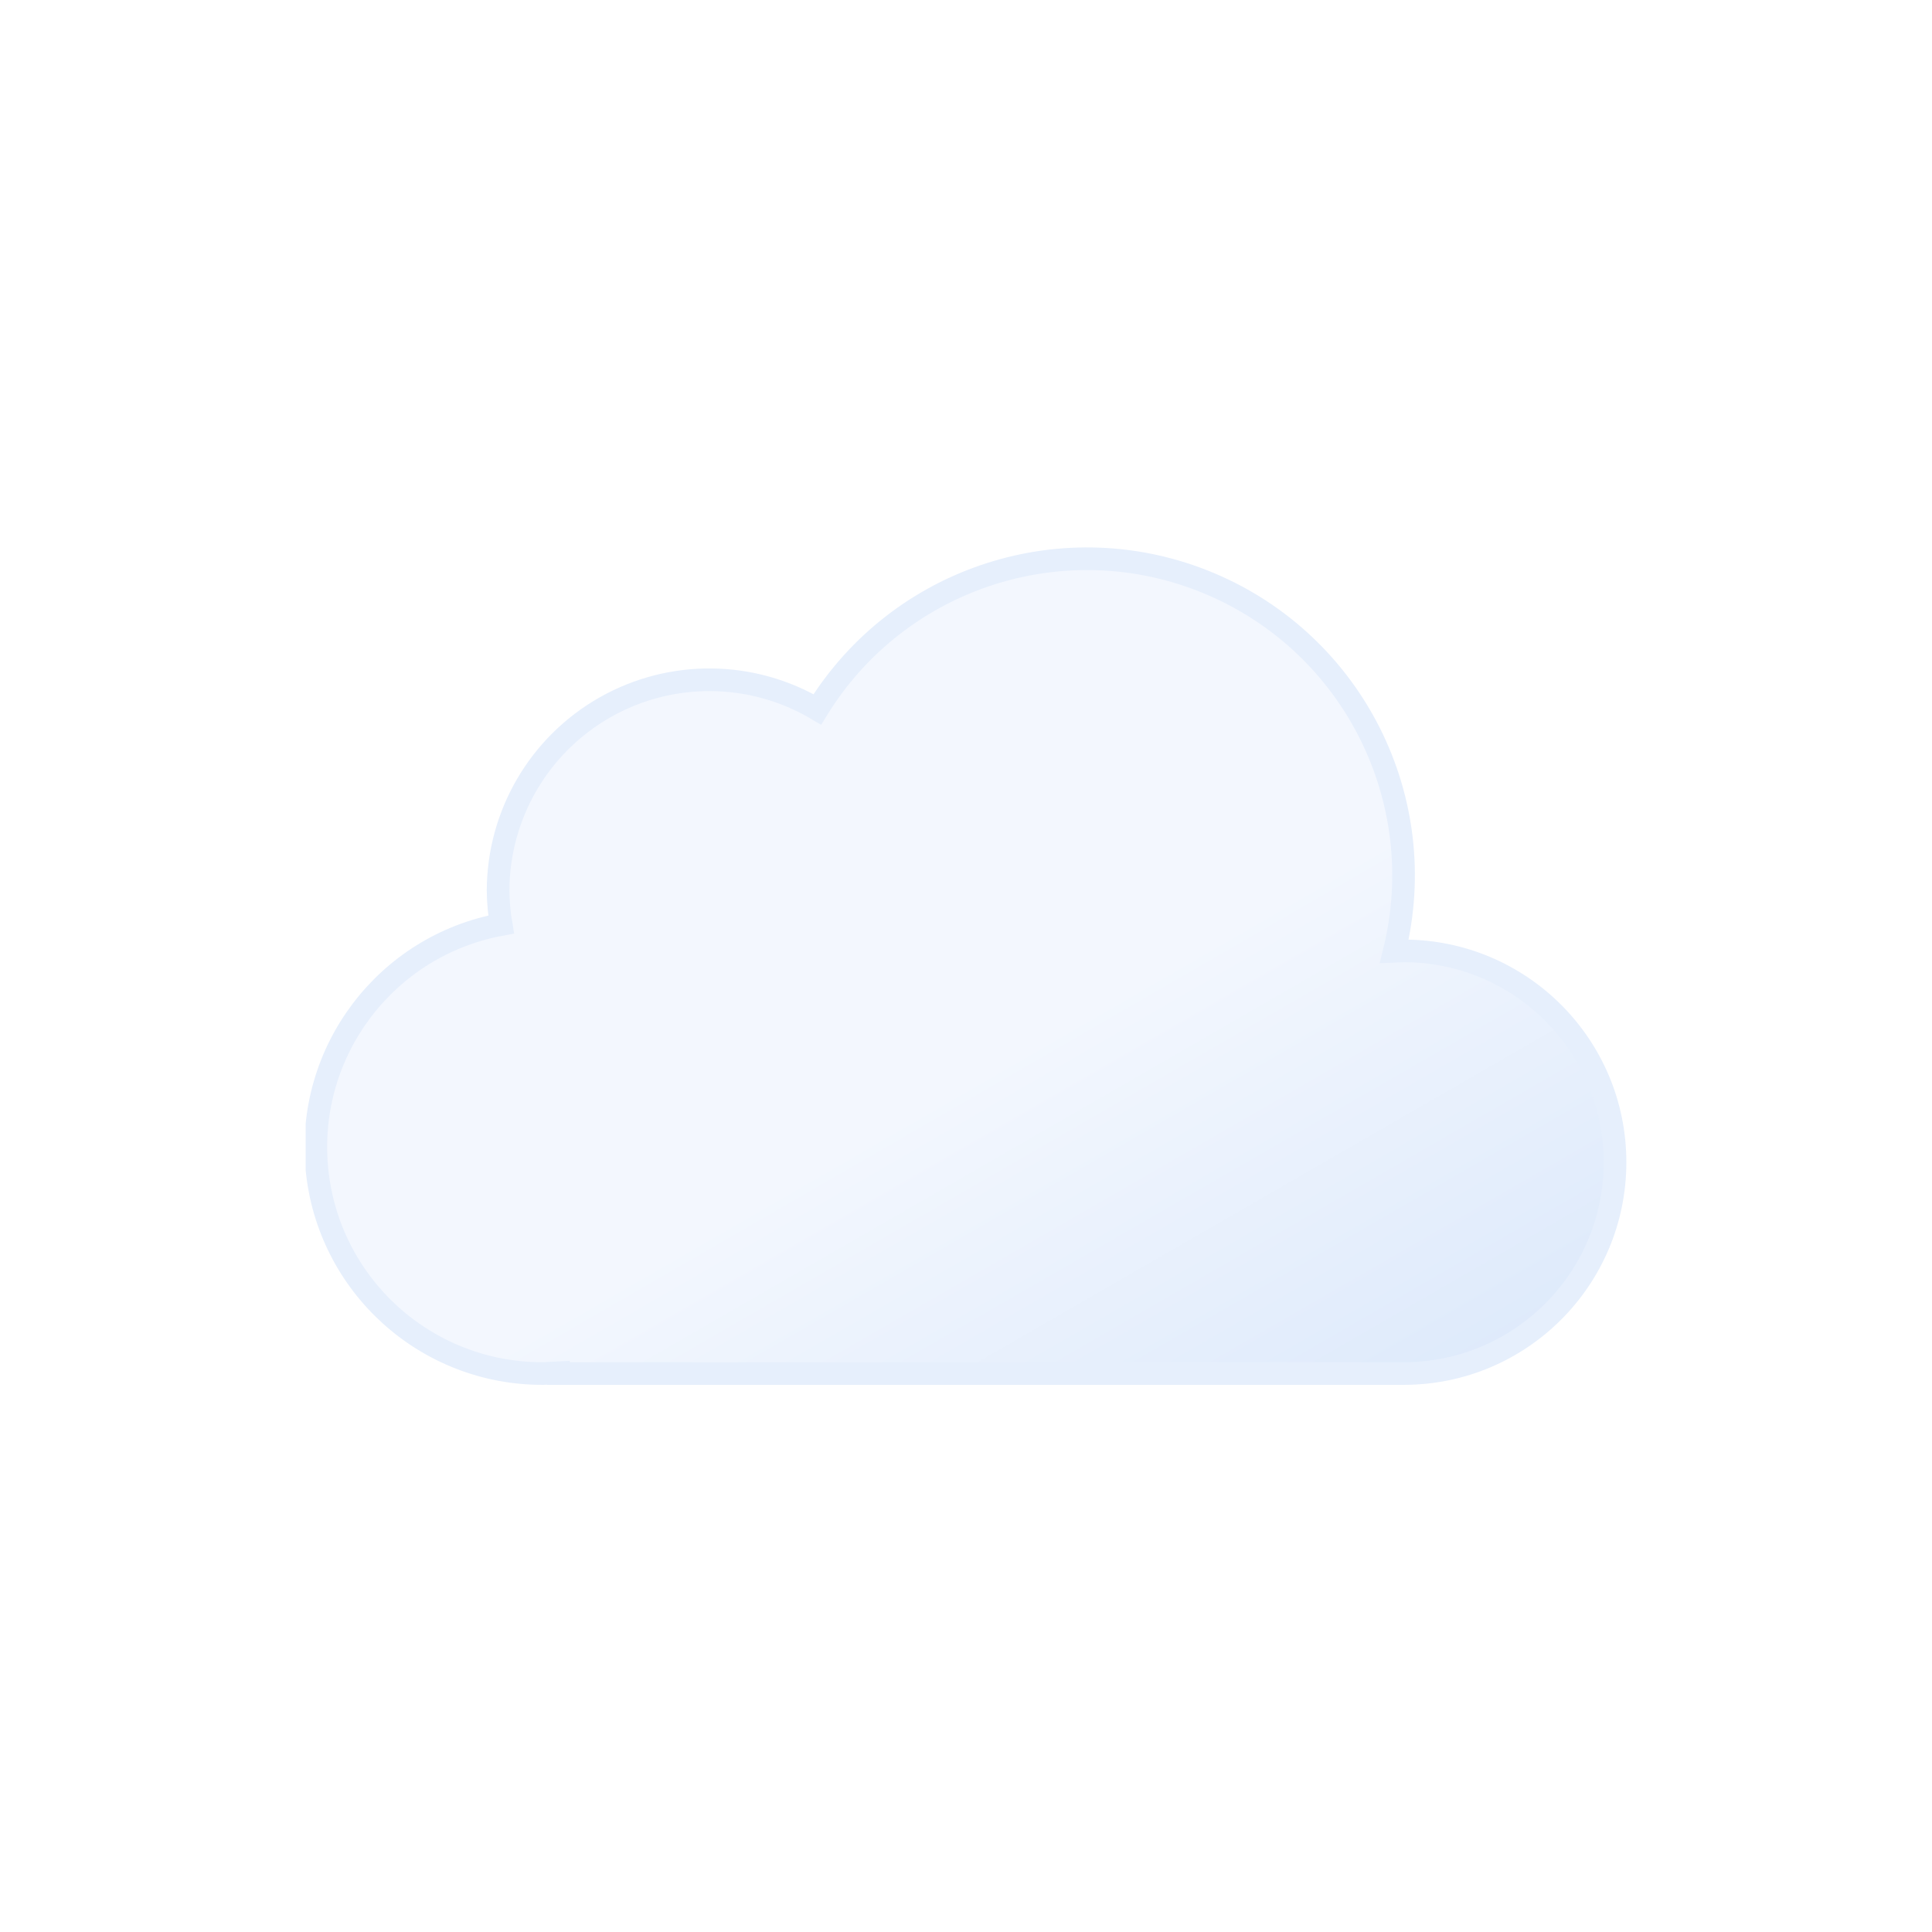
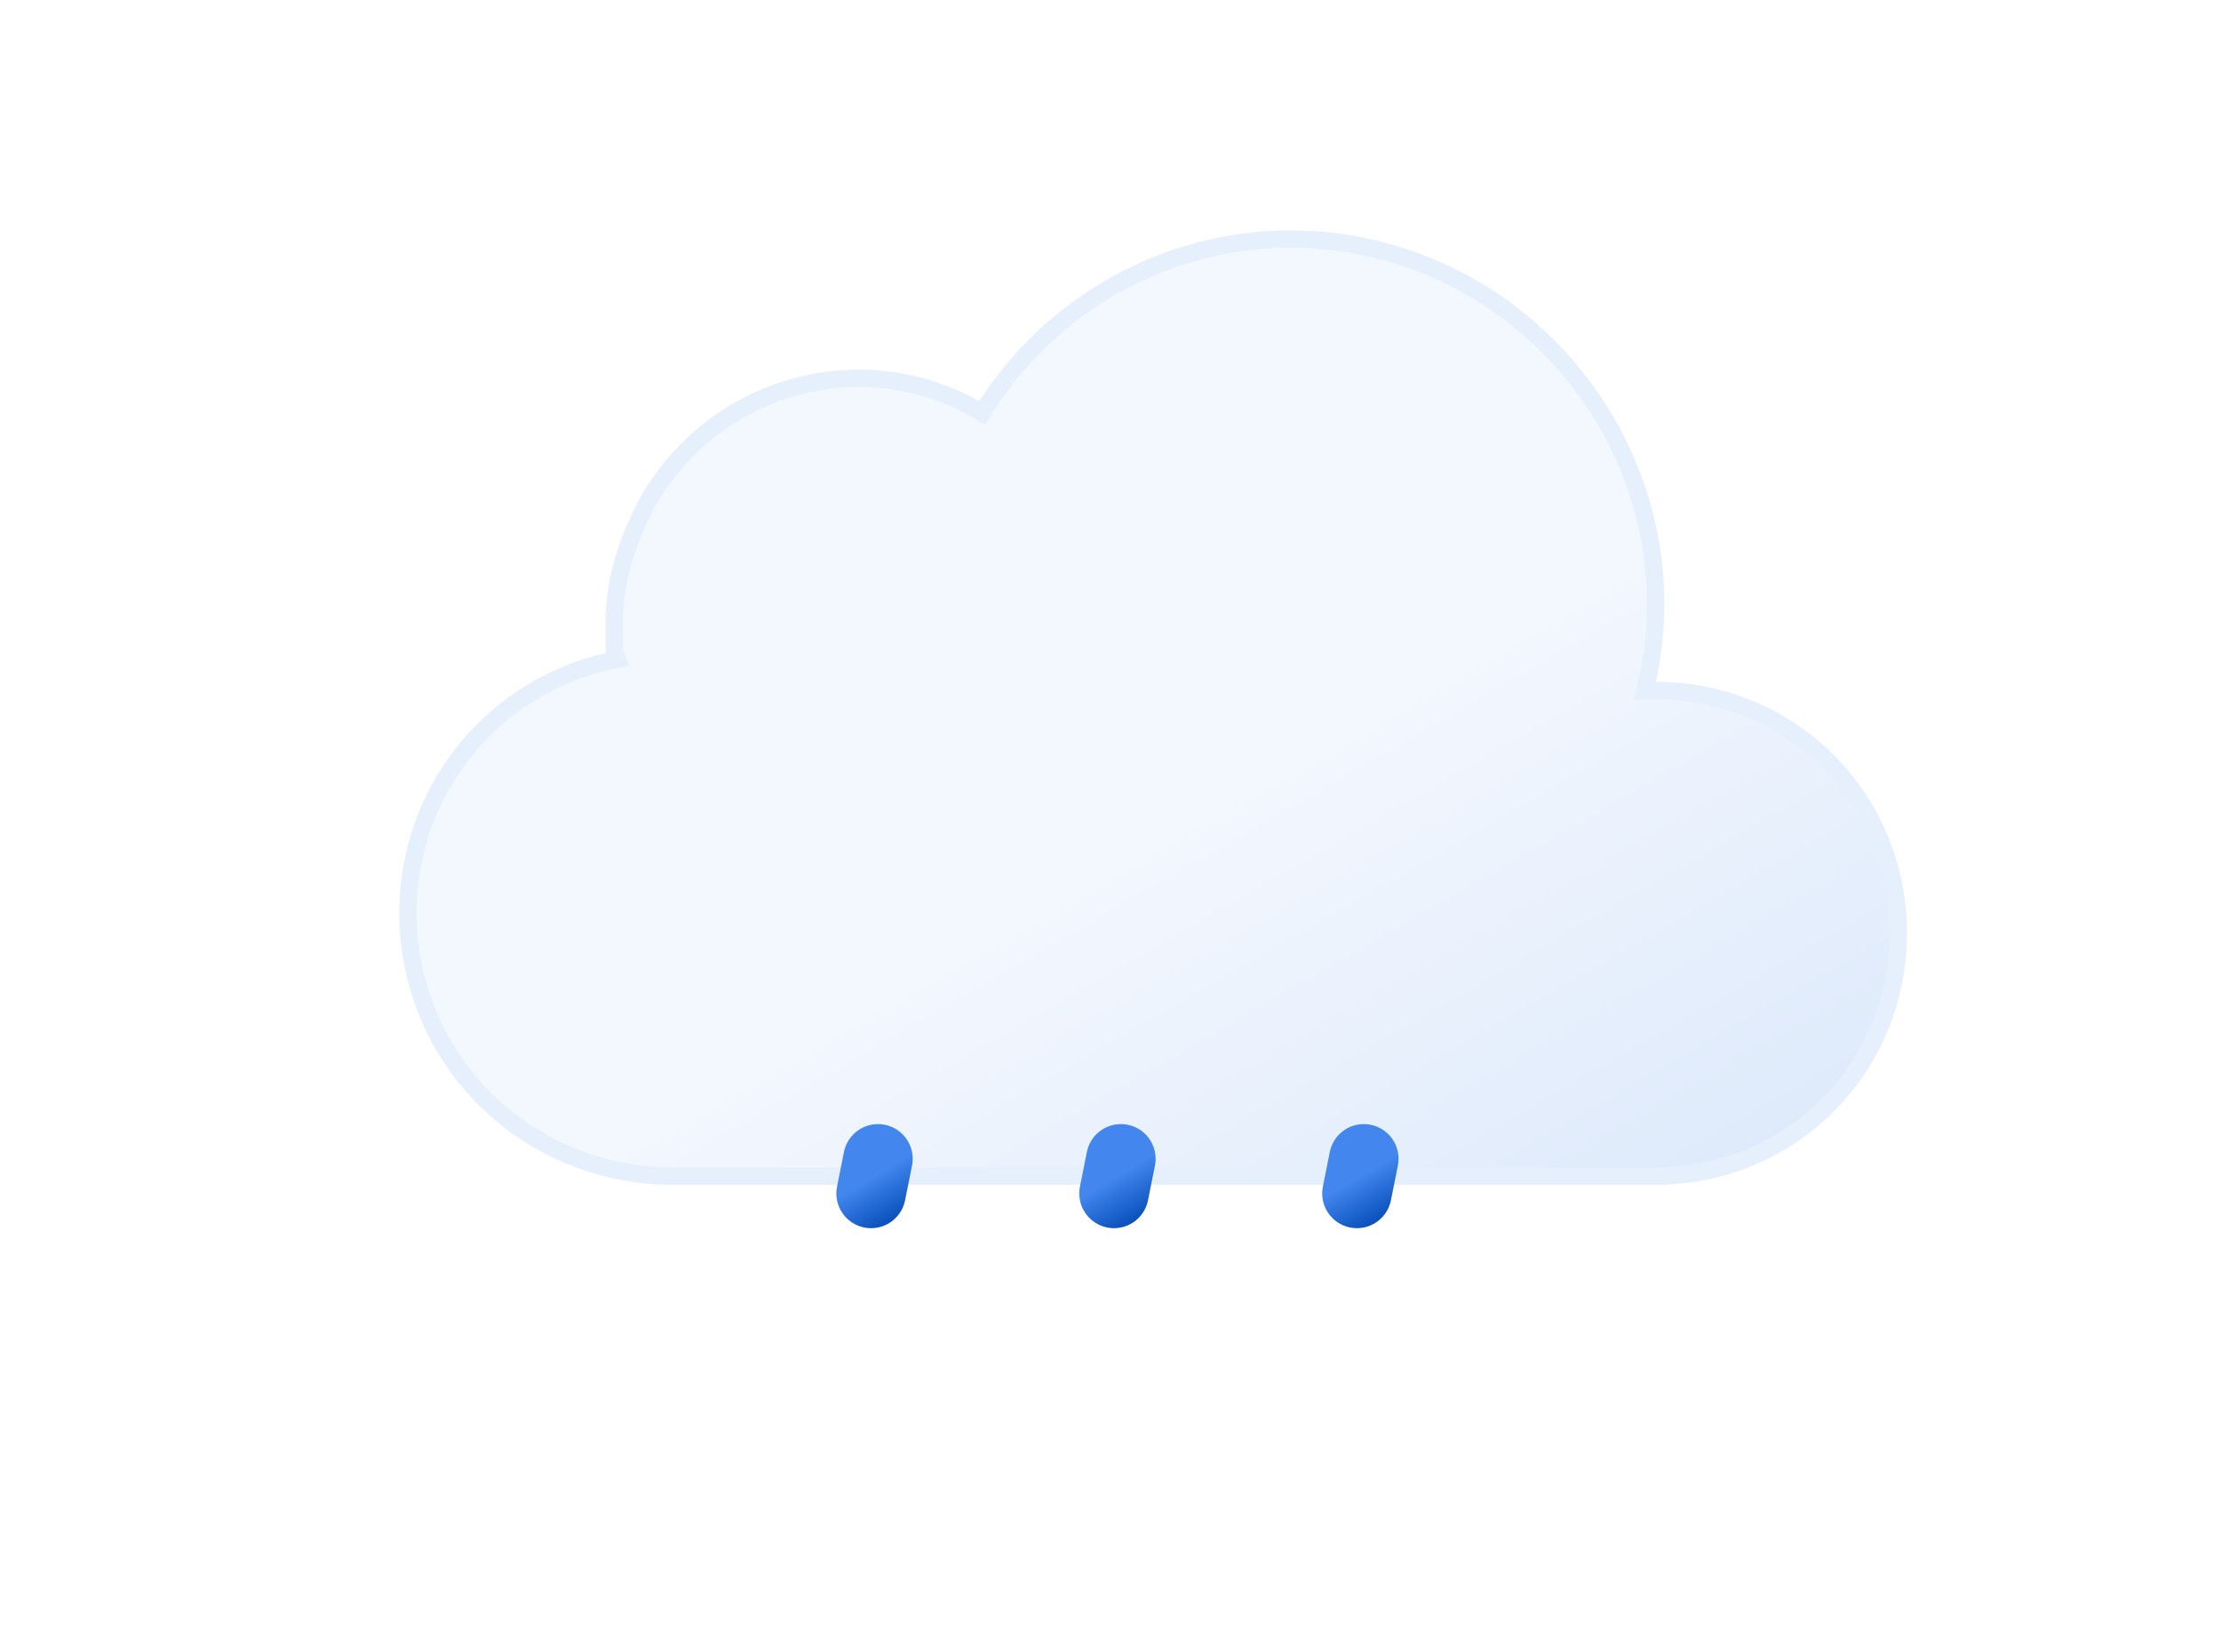
- <svg xmlns="http://www.w3.org/2000/svg" xmlns:xlink="http://www.w3.org/1999/xlink" viewBox="0 0 512 512">
+ <svg xmlns="http://www.w3.org/2000/svg" id="Layer_1" version="1.1" viewBox="0 0 64 47.6">
  <defs>
-     <linearGradient id="a" x1="99.5" x2="232.6" y1="30.7" y2="261.4" gradientUnits="userSpaceOnUse">
+     <style>
+       .st0 {
+         stroke: url(#linear-gradient2);
+       }
+ 
+       .st0, .st1, .st2 {
+         fill: none;
+         stroke-linecap: round;
+         stroke-width: 2px;
+       }
+ 
+       .st0, .st1, .st2, .st3 {
+         stroke-miterlimit: 10;
+       }
+ 
+       .st1 {
+         stroke: url(#linear-gradient1);
+       }
+ 
+       .st2 {
+         stroke: url(#linear-gradient3);
+       }
+ 
+       .st3 {
+         fill: url(#linear-gradient);
+         stroke: #e6effc;
+         stroke-width: .5px;
+       }
+     </style>
+     <linearGradient id="linear-gradient" x1="23.8" y1="736.4" x2="40.4" y2="765.2" gradientTransform="translate(0 -726)" gradientUnits="userSpaceOnUse">
      <stop offset="0" stop-color="#f3f7fe" />
      <stop offset=".5" stop-color="#f3f7fe" />
      <stop offset="1" stop-color="#deeafb" />
    </linearGradient>
-     <linearGradient id="b" x1="1314.8" x2="1324.2" y1="-739.9" y2="-715.3" gradientTransform="rotate(-9 7682.04 6929.539)" gradientUnits="userSpaceOnUse">
-       <stop offset="0" stop-color="#0b65ed" />
-       <stop offset=".5" stop-color="#0a5ad4" />
+     <linearGradient id="linear-gradient1" x1="24.5" y1="758.7" x2="25.9" y2="761.1" gradientTransform="translate(0 -726)" gradientUnits="userSpaceOnUse">
+       <stop offset="0" stop-color="#4286ee" />
+       <stop offset=".5" stop-color="#4286ee" />
      <stop offset="1" stop-color="#0950bc" />
    </linearGradient>
-     <linearGradient xlink:href="#b" id="c" x1="1370.1" x2="1379.5" y1="-731.1" y2="-706.5" />
-     <linearGradient xlink:href="#b" id="d" x1="1425.4" x2="1434.9" y1="-722.4" y2="-697.8" />
-     <symbol id="e" viewBox="0 0 350 222">
-       <path fill="url(#a)" stroke="#e6effc" stroke-miterlimit="10" stroke-width="6" d="m291 107-2.5.1A83.9 83.9 0 00135.6 43 56 56 0 0051 91a56.6 56.6 0 00.8 9A60 60 0 0063 219l4-.2v.2h224a56 56 0 000-112Z" />
-     </symbol>
+     <linearGradient id="linear-gradient2" x1="31.5" y1="758.7" x2="32.9" y2="761.1" gradientTransform="translate(0 -726)" gradientUnits="userSpaceOnUse">
+       <stop offset="0" stop-color="#4286ee" />
+       <stop offset=".5" stop-color="#4286ee" />
+       <stop offset="1" stop-color="#0950bc" />
+     </linearGradient>
+     <linearGradient id="linear-gradient3" x1="38.5" y1="758.7" x2="39.9" y2="761.1" gradientTransform="translate(0 -726)" gradientUnits="userSpaceOnUse">
+       <stop offset="0" stop-color="#4286ee" />
+       <stop offset=".5" stop-color="#4286ee" />
+       <stop offset="1" stop-color="#0950bc" />
+     </linearGradient>
  </defs>
-   <use xlink:href="#e" width="350" height="222" transform="translate(81 145)" />
-   <path fill="url(#b)" stroke="#0a5ad4" stroke-miterlimit="10" d="M200 376a8 8 0 01-8-8v-12a8 8 0 0116 0v12a8 8 0 01-8 8Z" opacity="0">
-     <animateTransform id="x1" additive="sum" attributeName="transform" begin="0s; x1.end+1s" dur="1s" keyTimes="0; .25; 1" type="translate" values="0 -32; 0 -32; 0 120;" />
-     <animate id="y1" attributeName="opacity" begin="0s; y1.end+1s" dur="1s" keyTimes="0; .25; 1" values="0; 1; 0" />
-   </path>
-   <path fill="url(#c)" stroke="#0a5ad4" stroke-miterlimit="10" d="M256 376a8 8 0 01-8-8v-12a8 8 0 0116 0v12a8 8 0 01-8 8Z" opacity="0">
-     <animateTransform id="x2" additive="sum" attributeName="transform" begin="1.34s; x2.end+1s" dur="1s" keyTimes="0; .25; 1" type="translate" values="0 -32; 0 -32; 0 120;" />
-     <animate id="y2" attributeName="opacity" begin="1.34s; y2.end+1s" dur="1s" keyTimes="0; .25; 1" values="0; 1; 0" />
-   </path>
-   <path fill="url(#d)" stroke="#0a5ad4" stroke-miterlimit="10" d="M312 376a8 8 0 01-8-8v-12a8 8 0 0116 0v12a8 8 0 01-8 8Z" opacity="0">
-     <animateTransform id="x3" additive="sum" attributeName="transform" begin=".67s; x3.end+1s" dur="1s" keyTimes="0; .25; 1" type="translate" values="0 -32; 0 -32; 0 120;" />
-     <animate id="y3" attributeName="opacity" begin=".67s; y3.end+1s" dur="1s" keyTimes="0; .25; 1" values="0; 1; 0" />
-   </path>
+   <path class="st3" d="M47.7,19.9h-.3c1.4-5.6-2.1-11.3-7.7-12.7-4.4-1.1-9,.8-11.4,4.7-3.3-2-7.6-.9-9.6,2.5-.6,1.1-1,2.3-1,3.5s0,.8.1,1.1c-4.1.8-6.7,4.7-5.9,8.8.7,3.5,3.7,6,7.3,6.1h28.5c3.9,0,7-3.1,7-7s-3.1-7-7-7Z" />
+   <line class="st1" x1="25.3" y1="33.4" x2="25.1" y2="34.4" />
+   <line class="st0" x1="32.3" y1="33.4" x2="32.1" y2="34.4" />
+   <line class="st2" x1="39.3" y1="33.4" x2="39.1" y2="34.4" />
</svg>
